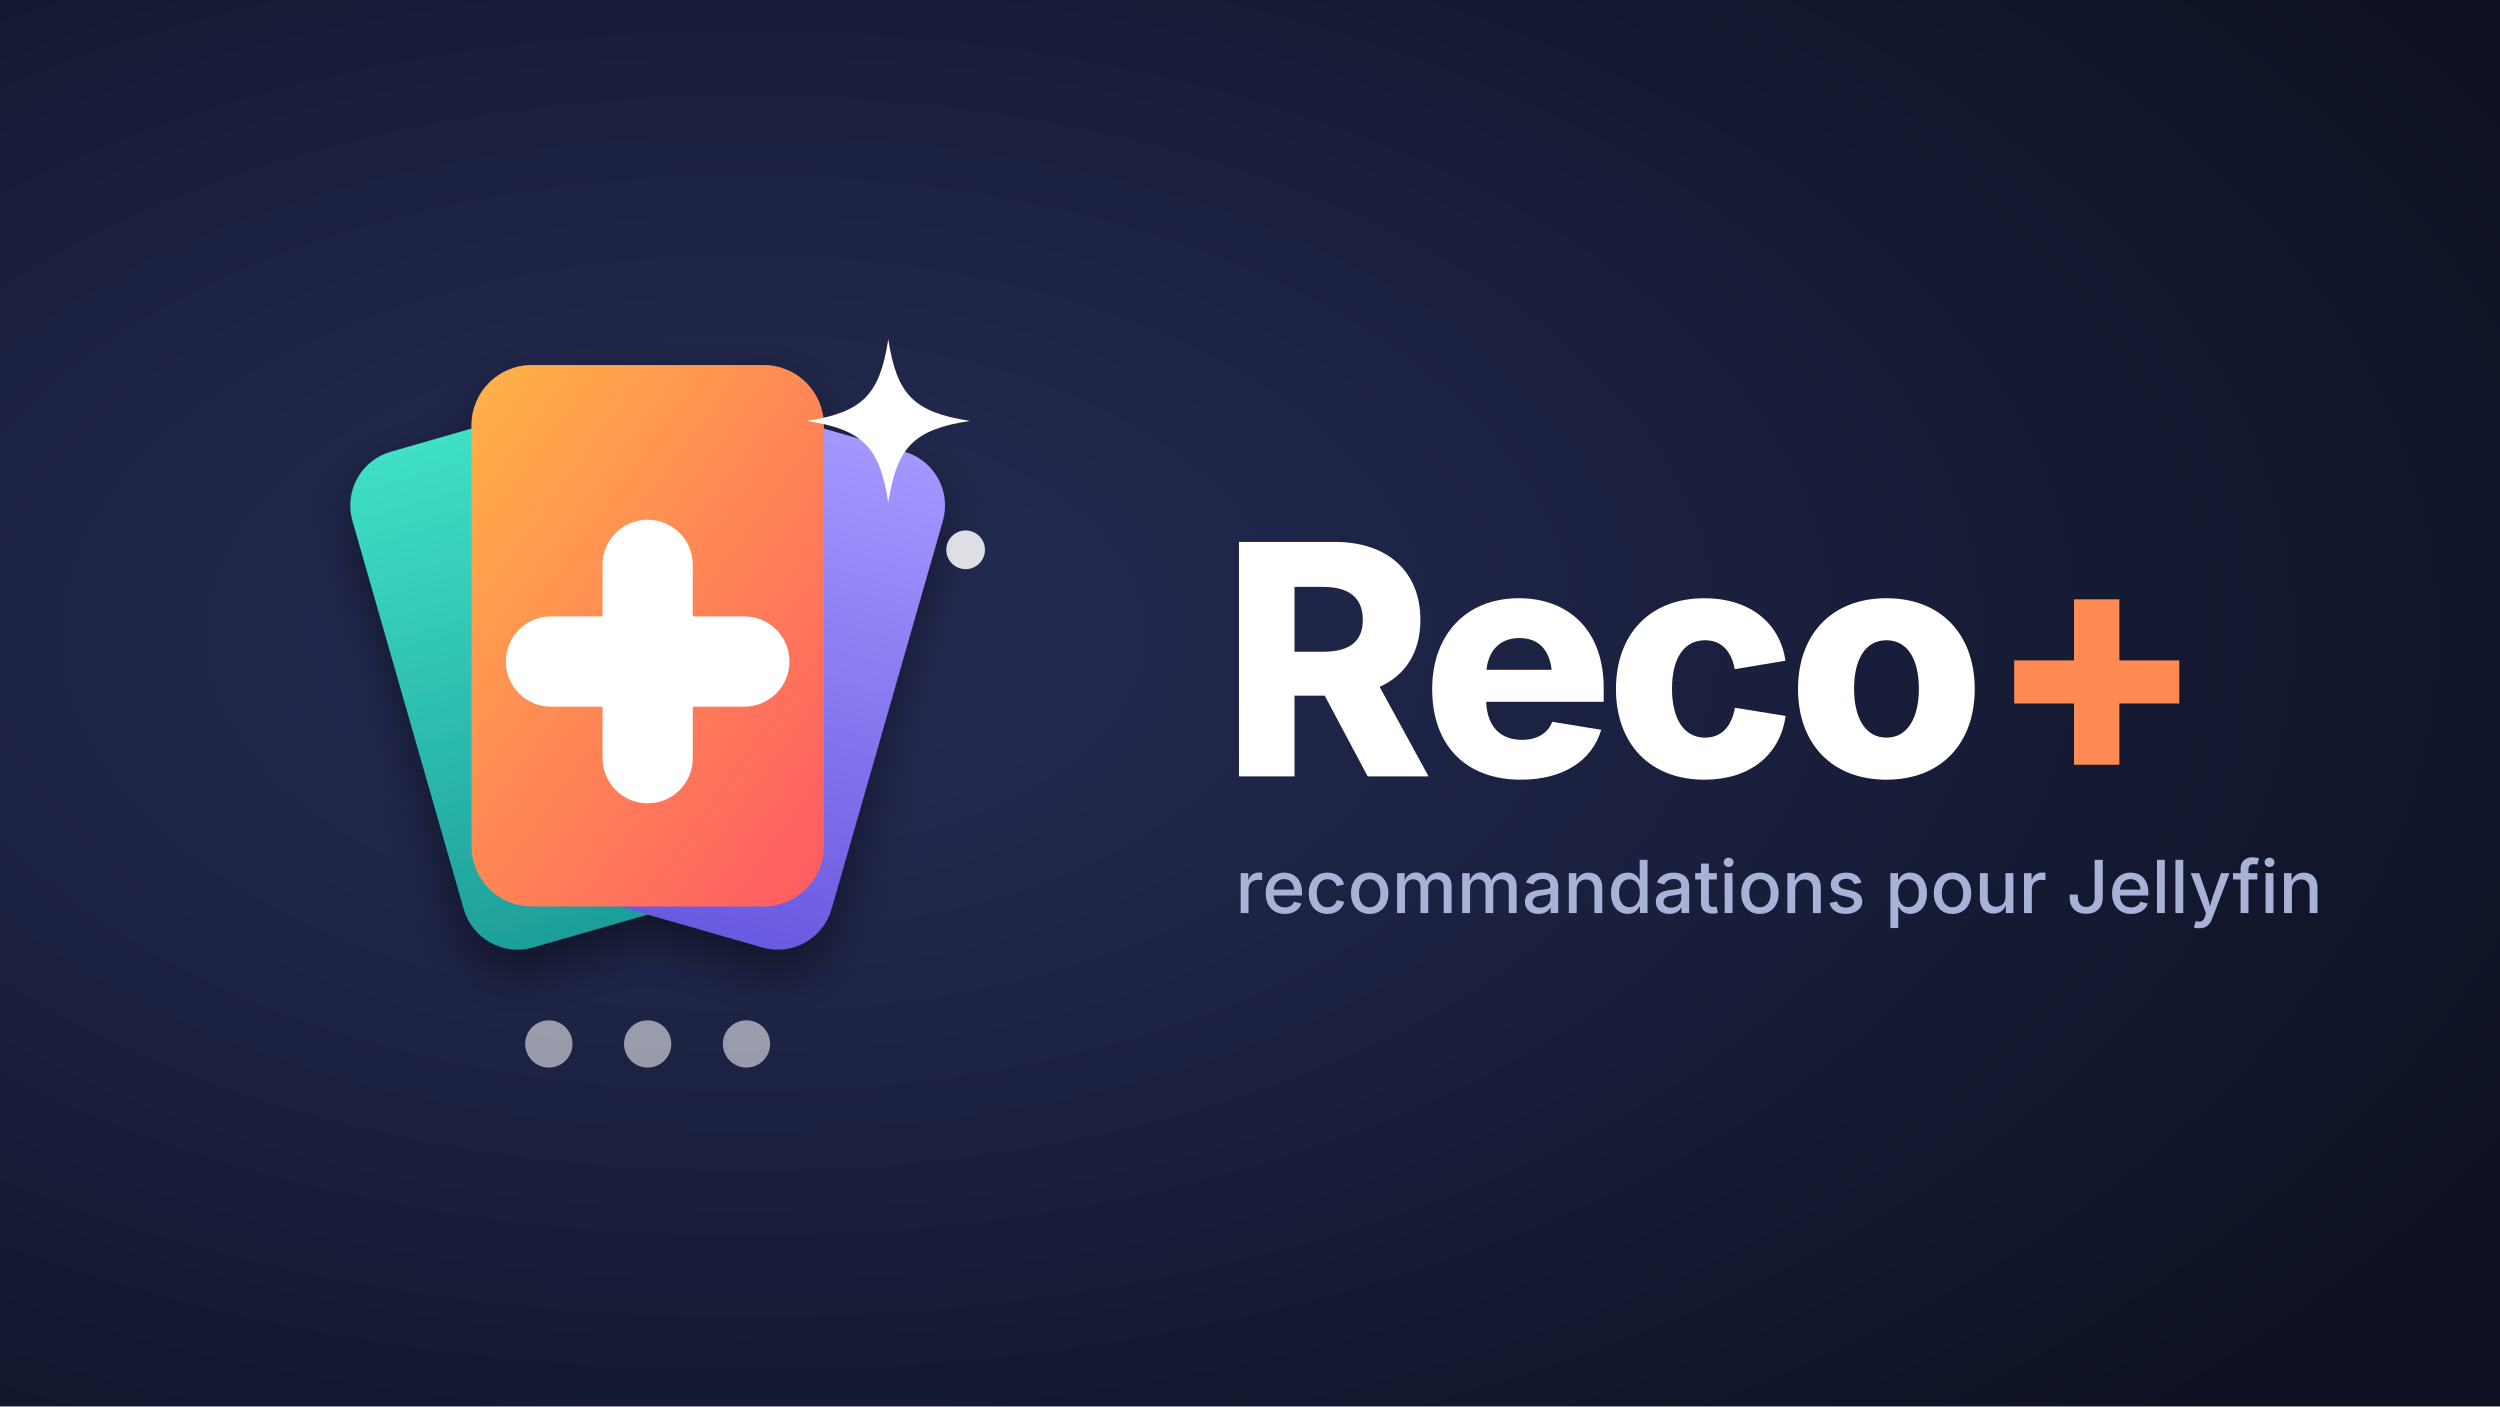
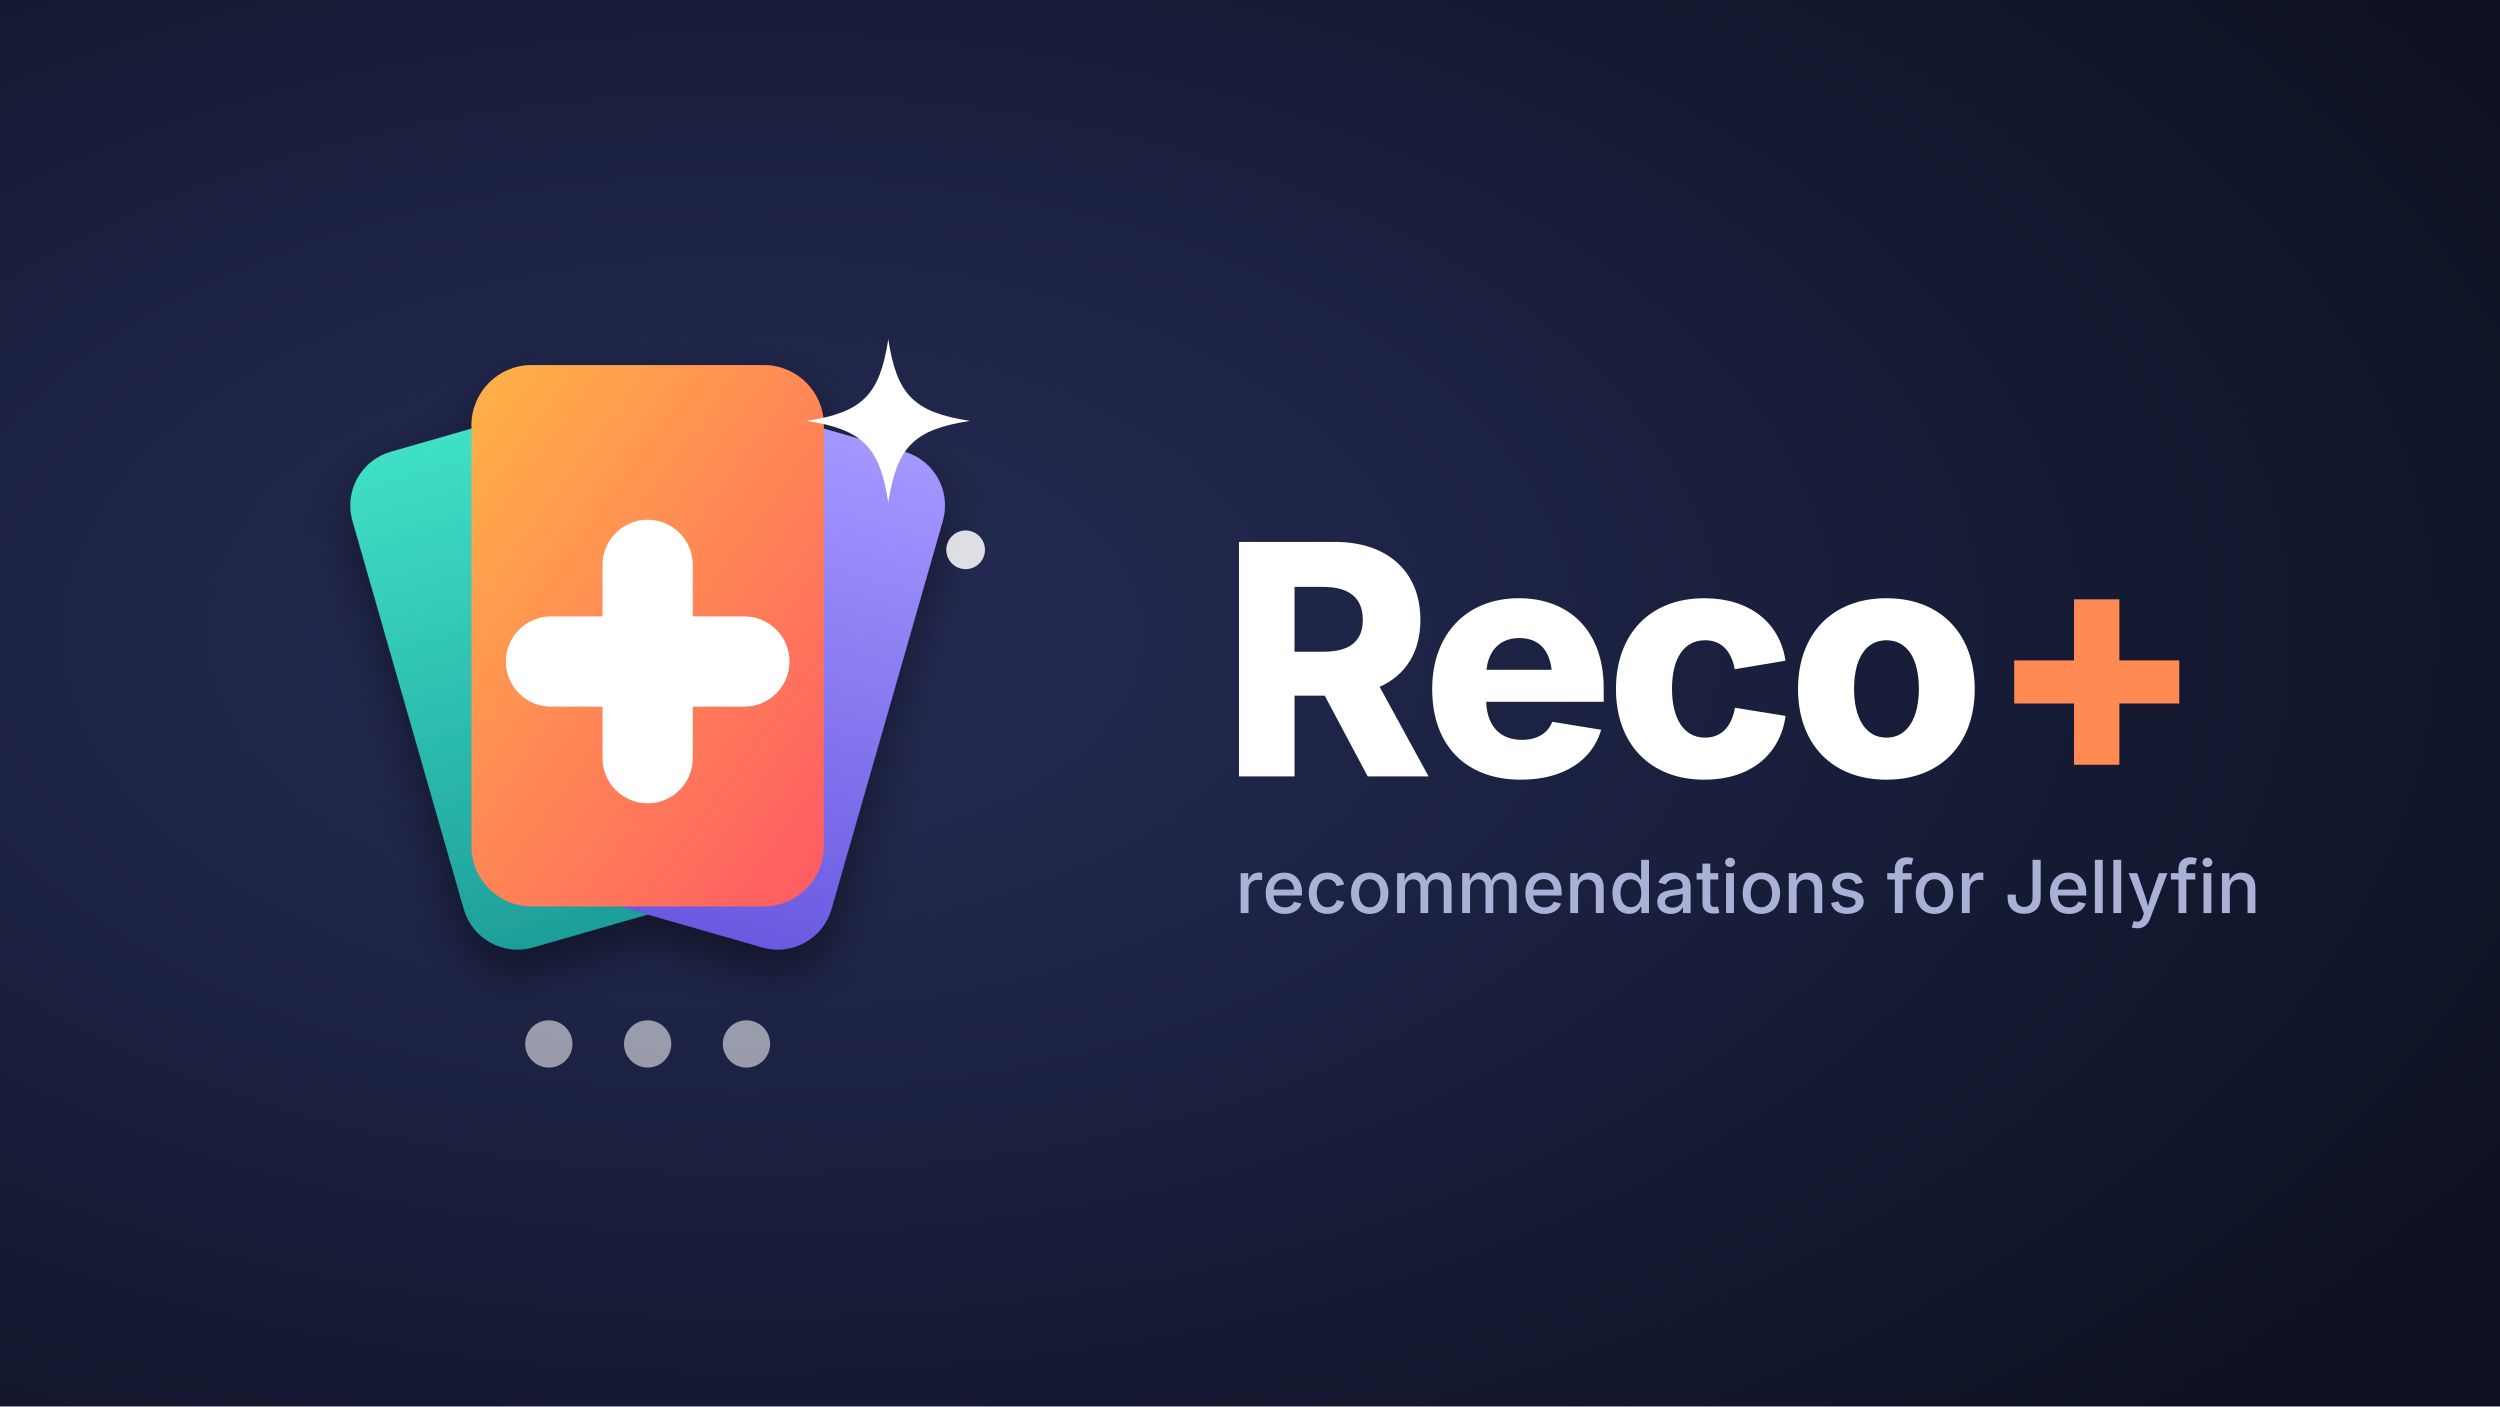
<svg xmlns="http://www.w3.org/2000/svg" viewBox="0 0 1024 576" width="1024" height="576">
  <rect width="1024" height="576" fill="#141a33" />
  <rect width="1024" height="576" fill="url(#bgw)" />
  <defs>
    <radialGradient id="bgw" cx="0.3" cy="0.45" r="0.8">
      <stop offset="0" stop-color="#262d57" />
      <stop offset="1" stop-color="#0d1122" />
    </radialGradient>
  </defs>
  <g transform="translate(40 58) scale(0.88)">
    <defs>
      <linearGradient id="bg" x1="0" y1="0" x2="1" y2="1">
        <stop offset="0" stop-color="#1d2342" />
        <stop offset="1" stop-color="#0f1324" />
      </linearGradient>
      <linearGradient id="front" x1="0" y1="0" x2="0.9" y2="1">
        <stop offset="0" stop-color="#ffb347" />
        <stop offset="1" stop-color="#ff5e62" />
      </linearGradient>
      <linearGradient id="left" x1="0" y1="0" x2="0" y2="1">
        <stop offset="0" stop-color="#3fe0c5" />
        <stop offset="1" stop-color="#1e9e9a" />
      </linearGradient>
      <linearGradient id="right" x1="0" y1="0" x2="0" y2="1">
        <stop offset="0" stop-color="#a497ff" />
        <stop offset="1" stop-color="#6a5ae0" />
      </linearGradient>
      <filter id="shadow" x="-30%" y="-30%" width="160%" height="160%">
        <feDropShadow dx="0" dy="10" stdDeviation="12" flood-color="#000" flood-opacity="0.45" />
      </filter>
    </defs>
    <g filter="url(#shadow)">
      <rect x="186" y="118" width="164" height="240" rx="26" fill="url(#left)" transform="rotate(-16 268 400)" />
      <rect x="162" y="118" width="164" height="240" rx="26" fill="url(#right)" transform="rotate(16 244 400)" />
      <rect x="174" y="104" width="164" height="252" rx="28" fill="url(#front)" />
    </g>
    <g fill="#fff">
      <rect x="235" y="176" width="42" height="132" rx="21" />
      <rect x="190" y="221" width="132" height="42" rx="21" />
    </g>
    <path fill="#fff" d="M368 92 C372 118 380 126 406 130 C380 134 372 142 368 168 C364 142 356 134 330 130 C356 126 364 118 368 92 Z" />
    <circle cx="404" cy="190" r="9" fill="#fff" opacity="0.85" />
    <g fill="#ffffff" opacity="0.55">
      <circle cx="210" cy="420" r="11" />
      <circle cx="256" cy="420" r="11" />
      <circle cx="302" cy="420" r="11" />
    </g>
  </g>
  <text x="500" y="318" font-family="Inter, 'Segoe UI', Roboto, 'Helvetica Neue', Arial, sans-serif" font-size="132" font-weight="800" fill="#ffffff" letter-spacing="-4">Reco<tspan fill="#ff8a54">+</tspan>
  </text>
-   <text x="506" y="374" font-family="Inter, 'Segoe UI', Roboto, 'Helvetica Neue', Arial, sans-serif" font-size="30" font-weight="500" fill="#aab1d6">recommandations pour Jellyfin</text>
+   <text x="506" y="374" font-family="Inter, 'Segoe UI', Roboto, 'Helvetica Neue', Arial, sans-serif" font-size="30" font-weight="500" fill="#aab1d6">recommendations for Jellyfin</text>
</svg>
